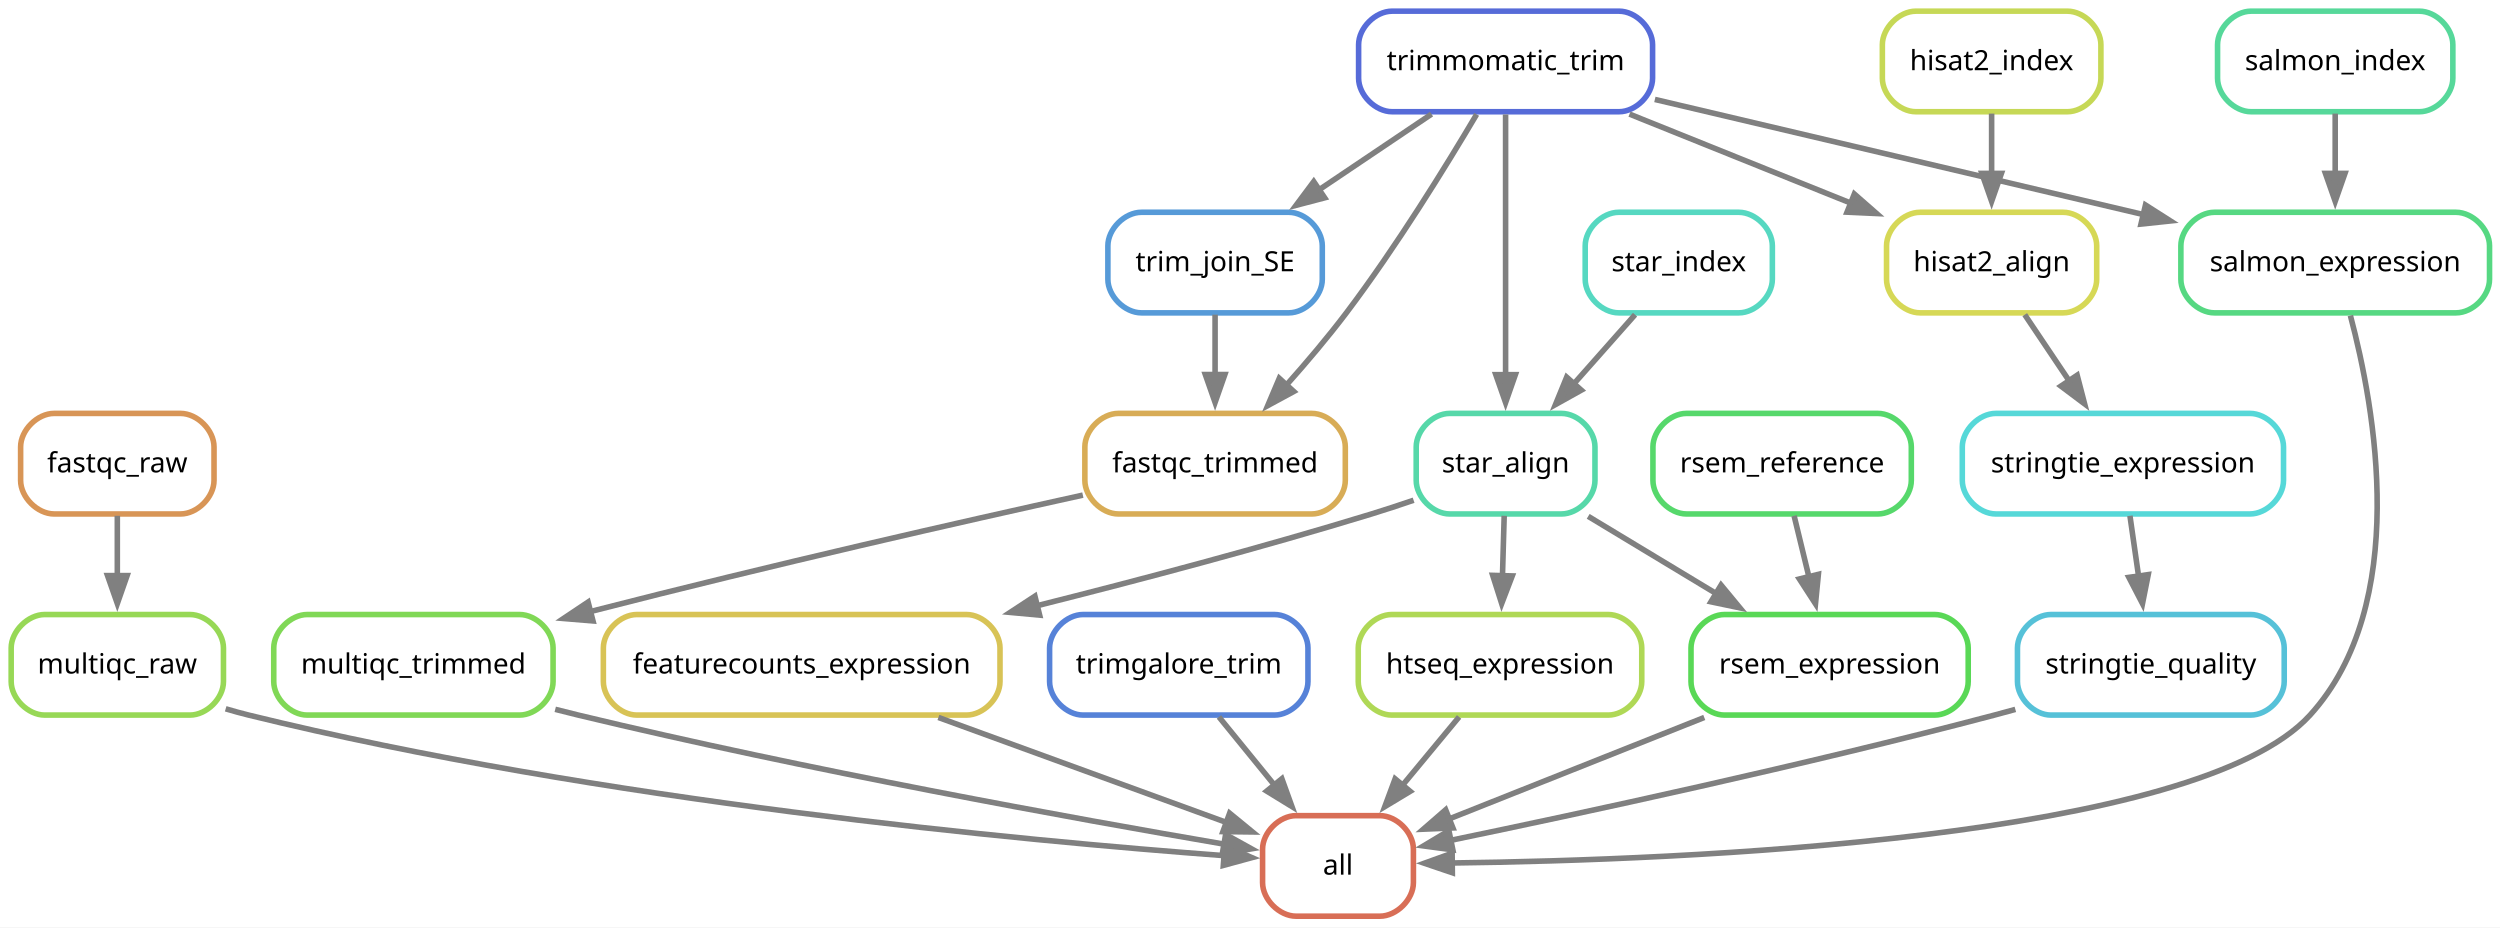
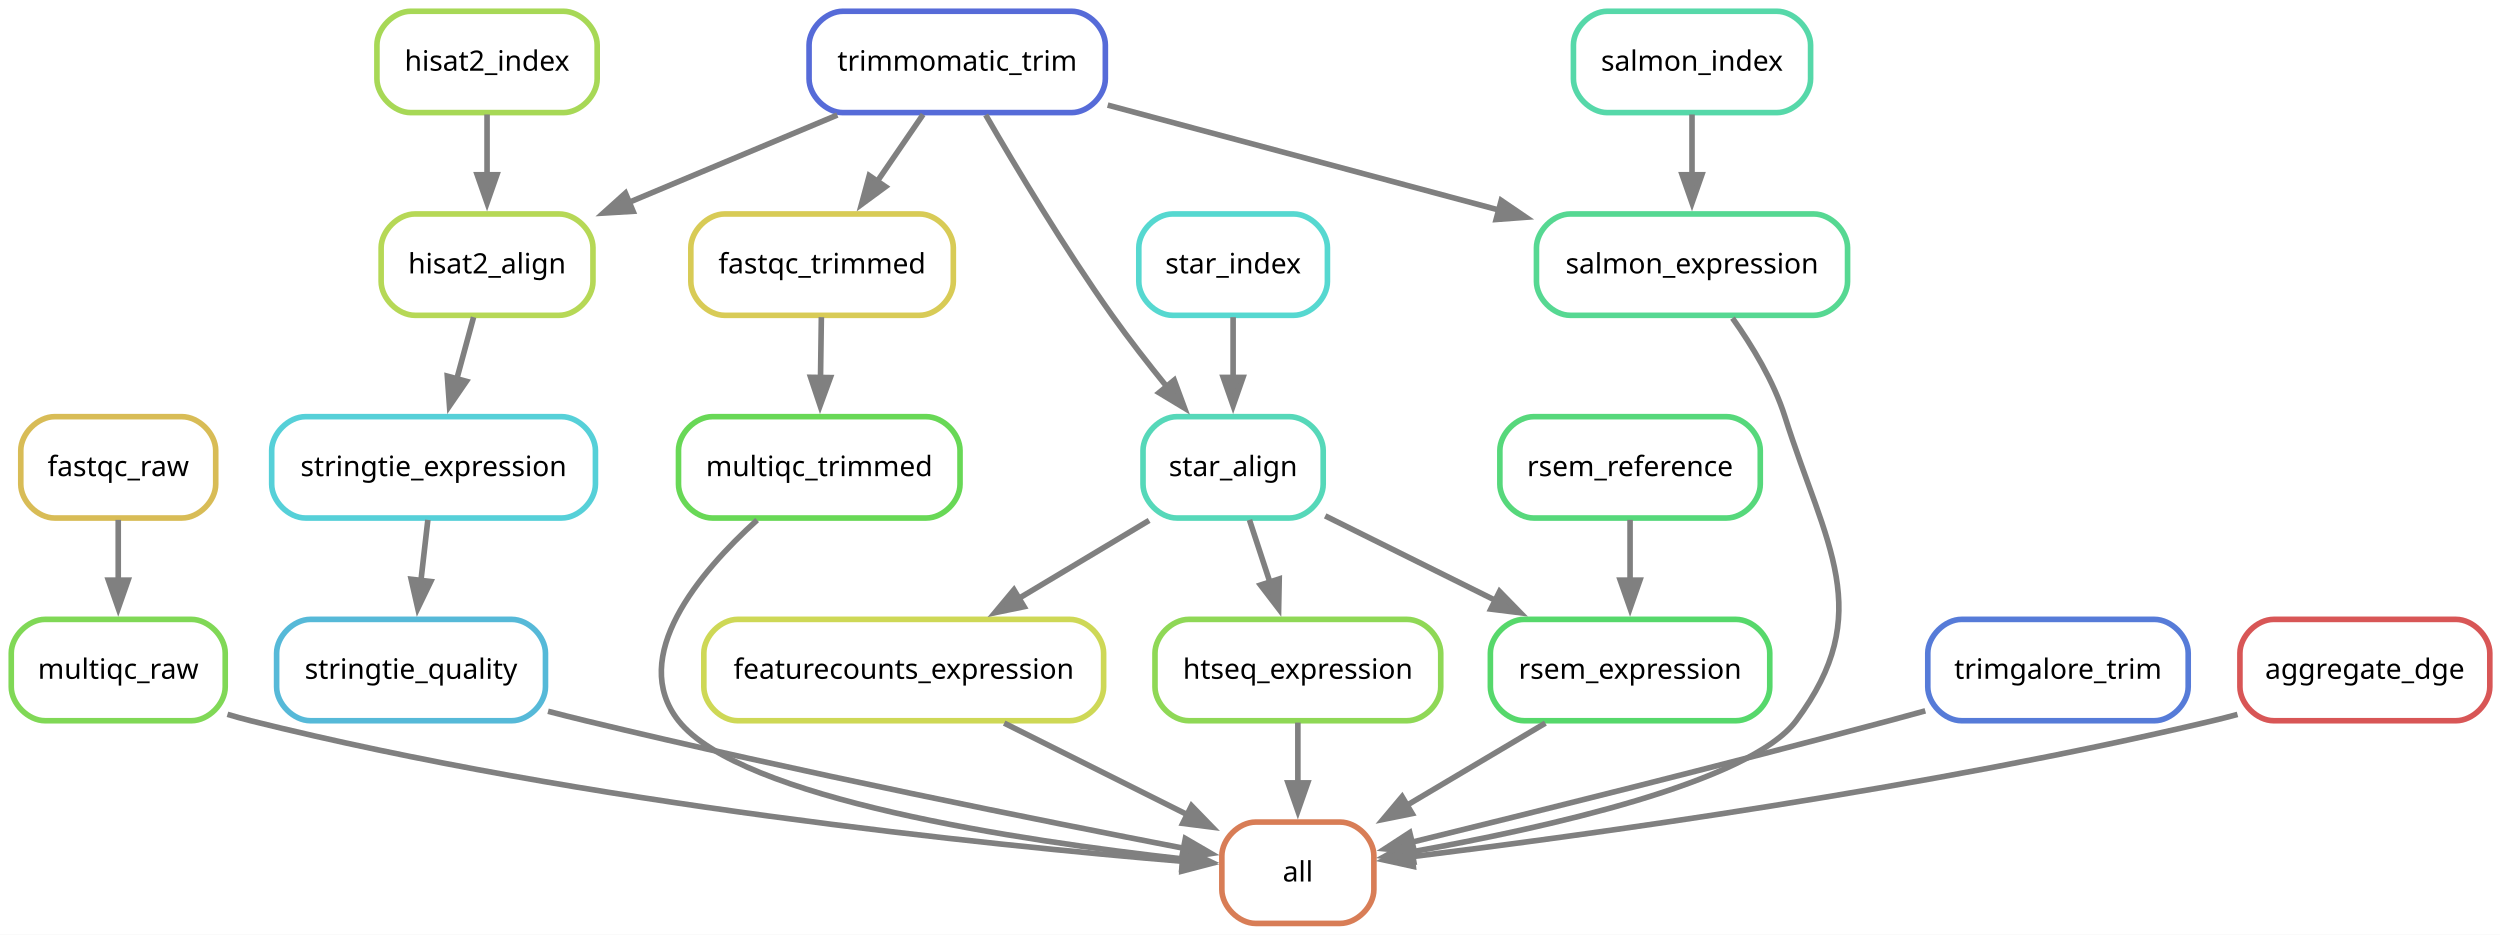
- <svg xmlns="http://www.w3.org/2000/svg" width="895pt" height="332pt" viewBox="0.00 0.00 895.00 332.00">
+ <svg xmlns="http://www.w3.org/2000/svg" width="888pt" height="332pt" viewBox="0.00 0.00 888.00 332.00">
  <g id="graph0" class="graph" transform="scale(1 1) rotate(0) translate(4 328)">
-     <polygon fill="white" stroke="none" points="-4,4 -4,-328 891.25,-328 891.25,4 -4,4" />
+     <polygon fill="white" stroke="none" points="-4,4 -4,-328 884.38,-328 884.38,4 -4,4" />
    <g id="node1" class="node">
-       <path fill="none" stroke="#d86e56" stroke-width="2" d="M490,-36C490,-36 460,-36 460,-36 454,-36 448,-30 448,-24 448,-24 448,-12 448,-12 448,-6 454,0 460,0 460,0 490,0 490,0 496,0 502,-6 502,-12 502,-12 502,-24 502,-24 502,-30 496,-36 490,-36" />
-       <text xml:space="preserve" text-anchor="middle" x="475" y="-14.88" font-family="sans" font-size="10.00">all</text>
+       <path fill="none" stroke="#d87d56" stroke-width="2" d="M472,-36C472,-36 442,-36 442,-36 436,-36 430,-30 430,-24 430,-24 430,-12 430,-12 430,-6 436,0 442,0 442,0 472,0 472,0 478,0 484,-6 484,-12 484,-12 484,-24 484,-24 484,-30 478,-36 472,-36" />
+       <text xml:space="preserve" text-anchor="middle" x="457" y="-14.88" font-family="sans" font-size="10.00">all</text>
    </g>
    <g id="node2" class="node">
-       <path fill="none" stroke="#97d856" stroke-width="2" d="M64,-108C64,-108 12,-108 12,-108 6,-108 0,-102 0,-96 0,-96 0,-84 0,-84 0,-78 6,-72 12,-72 12,-72 64,-72 64,-72 70,-72 76,-78 76,-84 76,-84 76,-96 76,-96 76,-102 70,-108 64,-108" />
+       <path fill="none" stroke="#80d856" stroke-width="2" d="M64,-108C64,-108 12,-108 12,-108 6,-108 0,-102 0,-96 0,-96 0,-84 0,-84 0,-78 6,-72 12,-72 12,-72 64,-72 64,-72 70,-72 76,-78 76,-84 76,-84 76,-96 76,-96 76,-102 70,-108 64,-108" />
      <text xml:space="preserve" text-anchor="middle" x="38" y="-86.88" font-family="sans" font-size="10.00">multiqc_raw</text>
    </g>
-     <g id="edge3" class="edge">
-       <path fill="none" stroke="grey" stroke-width="2" d="M76.79,-74.25C79.55,-73.43 82.3,-72.66 85,-72 210.3,-41.2 362.94,-27 434.42,-21.67" />
-       <polygon fill="grey" stroke="grey" stroke-width="2" points="434.46,-25.18 444.18,-20.97 433.95,-18.19 434.46,-25.18" />
+     <g id="edge5" class="edge">
+       <path fill="none" stroke="grey" stroke-width="2" d="M76.79,-74.27C79.55,-73.44 82.31,-72.67 85,-72 203.39,-42.49 347.35,-27.81 416.33,-22.04" />
+       <polygon fill="grey" stroke="grey" stroke-width="2" points="416.39,-25.55 426.07,-21.25 415.82,-18.57 416.39,-25.55" />
    </g>
    <g id="node3" class="node">
-       <path fill="none" stroke="#d89556" stroke-width="2" d="M60.62,-180C60.62,-180 15.38,-180 15.38,-180 9.38,-180 3.38,-174 3.38,-168 3.38,-168 3.38,-156 3.38,-156 3.38,-150 9.38,-144 15.38,-144 15.38,-144 60.62,-144 60.62,-144 66.62,-144 72.62,-150 72.62,-156 72.62,-156 72.62,-168 72.62,-168 72.62,-174 66.62,-180 60.62,-180" />
+       <path fill="none" stroke="#d8bc56" stroke-width="2" d="M60.62,-180C60.62,-180 15.38,-180 15.38,-180 9.38,-180 3.38,-174 3.38,-168 3.38,-168 3.38,-156 3.38,-156 3.38,-150 9.38,-144 15.38,-144 15.38,-144 60.62,-144 60.62,-144 66.62,-144 72.62,-150 72.62,-156 72.62,-156 72.62,-168 72.62,-168 72.62,-174 66.62,-180 60.62,-180" />
      <text xml:space="preserve" text-anchor="middle" x="38" y="-158.88" font-family="sans" font-size="10.00">fastqc_raw</text>
    </g>
-     <g id="edge9" class="edge">
+     <g id="edge10" class="edge">
      <path fill="none" stroke="grey" stroke-width="2" d="M38,-143.34C38,-136.75 38,-129.08 38,-121.67" />
      <polygon fill="grey" stroke="grey" stroke-width="2" points="41.5,-121.93 38,-111.93 34.5,-121.93 41.5,-121.93" />
    </g>
    <g id="node4" class="node">
-       <path fill="none" stroke="#80d856" stroke-width="2" d="M182,-108C182,-108 106,-108 106,-108 100,-108 94,-102 94,-96 94,-96 94,-84 94,-84 94,-78 100,-72 106,-72 106,-72 182,-72 182,-72 188,-72 194,-78 194,-84 194,-84 194,-96 194,-96 194,-102 188,-108 182,-108" />
-       <text xml:space="preserve" text-anchor="middle" x="144" y="-86.88" font-family="sans" font-size="10.00">multiqc_trimmed</text>
+       <path fill="none" stroke="#68d856" stroke-width="2" d="M325,-180C325,-180 249,-180 249,-180 243,-180 237,-174 237,-168 237,-168 237,-156 237,-156 237,-150 243,-144 249,-144 249,-144 325,-144 325,-144 331,-144 337,-150 337,-156 337,-156 337,-168 337,-168 337,-174 331,-180 325,-180" />
+       <text xml:space="preserve" text-anchor="middle" x="287" y="-158.88" font-family="sans" font-size="10.00">multiqc_trimmed</text>
+     </g>
+     <g id="edge9" class="edge">
+       <path fill="none" stroke="grey" stroke-width="2" d="M264.92,-143.28C244.28,-124.57 219.12,-94.69 237,-72 258.89,-44.21 358.83,-29.29 416.19,-22.89" />
+       <polygon fill="grey" stroke="grey" stroke-width="2" points="416.52,-26.37 426.09,-21.83 415.78,-19.41 416.52,-26.37" />
+     </g>
+     <g id="node5" class="node">
+       <path fill="none" stroke="#d8cb56" stroke-width="2" d="M322.62,-252C322.62,-252 253.38,-252 253.38,-252 247.38,-252 241.38,-246 241.38,-240 241.38,-240 241.38,-228 241.38,-228 241.38,-222 247.38,-216 253.38,-216 253.38,-216 322.62,-216 322.62,-216 328.62,-216 334.62,-222 334.62,-228 334.62,-228 334.62,-240 334.62,-240 334.62,-246 328.62,-252 322.62,-252" />
+       <text xml:space="preserve" text-anchor="middle" x="288" y="-230.88" font-family="sans" font-size="10.00">fastqc_trimmed</text>
+     </g>
+     <g id="edge11" class="edge">
+       <path fill="none" stroke="grey" stroke-width="2" d="M287.75,-215.34C287.65,-208.75 287.54,-201.08 287.44,-193.67" />
+       <polygon fill="grey" stroke="grey" stroke-width="2" points="290.94,-193.88 287.3,-183.93 283.94,-193.98 290.94,-193.88" />
+     </g>
+     <g id="node6" class="node">
+       <path fill="none" stroke="#566bd8" stroke-width="2" d="M376.62,-324C376.62,-324 295.38,-324 295.38,-324 289.38,-324 283.38,-318 283.38,-312 283.38,-312 283.38,-300 283.38,-300 283.38,-294 289.38,-288 295.38,-288 295.38,-288 376.62,-288 376.62,-288 382.62,-288 388.62,-294 388.62,-300 388.62,-300 388.62,-312 388.62,-312 388.62,-318 382.62,-324 376.62,-324" />
+       <text xml:space="preserve" text-anchor="middle" x="336" y="-302.88" font-family="sans" font-size="10.00">trimmomatic_trim</text>
+     </g>
+     <g id="edge12" class="edge">
+       <path fill="none" stroke="grey" stroke-width="2" d="M323.89,-287.34C318.92,-280.1 313.05,-271.53 307.51,-263.45" />
+       <polygon fill="grey" stroke="grey" stroke-width="2" points="310.53,-261.67 301.99,-255.4 304.76,-265.62 310.53,-261.67" />
+     </g>
+     <g id="node9" class="node">
+       <path fill="none" stroke="#b6d856" stroke-width="2" d="M194.62,-252C194.62,-252 143.38,-252 143.38,-252 137.38,-252 131.38,-246 131.38,-240 131.38,-240 131.38,-228 131.38,-228 131.38,-222 137.38,-216 143.38,-216 143.38,-216 194.62,-216 194.62,-216 200.62,-216 206.62,-222 206.62,-228 206.62,-228 206.62,-240 206.62,-240 206.62,-246 200.62,-252 194.62,-252" />
+       <text xml:space="preserve" text-anchor="middle" x="169" y="-230.88" font-family="sans" font-size="10.00">hisat2_align</text>
+     </g>
+     <g id="edge16" class="edge">
+       <path fill="none" stroke="grey" stroke-width="2" d="M293.43,-287.15C270.88,-277.7 243.04,-266.04 219.42,-256.13" />
+       <polygon fill="grey" stroke="grey" stroke-width="2" points="220.87,-252.95 210.29,-252.31 218.16,-259.4 220.87,-252.95" />
+     </g>
+     <g id="node13" class="node">
+       <path fill="none" stroke="#56d8b9" stroke-width="2" d="M454,-180C454,-180 414,-180 414,-180 408,-180 402,-174 402,-168 402,-168 402,-156 402,-156 402,-150 408,-144 414,-144 414,-144 454,-144 454,-144 460,-144 466,-150 466,-156 466,-156 466,-168 466,-168 466,-174 460,-180 454,-180" />
+       <text xml:space="preserve" text-anchor="middle" x="434" y="-158.88" font-family="sans" font-size="10.00">star_align</text>
+     </g>
+     <g id="edge19" class="edge">
+       <path fill="none" stroke="grey" stroke-width="2" d="M346.11,-287.18C356.68,-268.9 374.07,-239.84 391,-216 397.01,-207.54 403.94,-198.66 410.46,-190.64" />
+       <polygon fill="grey" stroke="grey" stroke-width="2" points="413.08,-192.97 416.75,-183.04 407.68,-188.51 413.08,-192.97" />
+     </g>
+     <g id="node16" class="node">
+       <path fill="none" stroke="#56d892" stroke-width="2" d="M640.25,-252C640.25,-252 553.75,-252 553.75,-252 547.75,-252 541.75,-246 541.75,-240 541.75,-240 541.75,-228 541.75,-228 541.75,-222 547.75,-216 553.75,-216 553.75,-216 640.25,-216 640.25,-216 646.25,-216 652.25,-222 652.25,-228 652.25,-228 652.25,-240 652.25,-240 652.25,-246 646.25,-252 640.25,-252" />
+       <text xml:space="preserve" text-anchor="middle" x="597" y="-230.88" font-family="sans" font-size="10.00">salmon_expression</text>
+     </g>
+     <g id="edge22" class="edge">
+       <path fill="none" stroke="grey" stroke-width="2" d="M389.45,-290.67C429.63,-279.89 484.99,-265.04 528.43,-253.39" />
+       <polygon fill="grey" stroke="grey" stroke-width="2" points="529.24,-256.8 538,-250.83 527.43,-250.04 529.24,-256.8" />
+     </g>
+     <g id="node7" class="node">
+       <path fill="none" stroke="#56b9d8" stroke-width="2" d="M177.75,-108C177.75,-108 106.25,-108 106.25,-108 100.25,-108 94.25,-102 94.25,-96 94.25,-96 94.25,-84 94.25,-84 94.25,-78 100.25,-72 106.25,-72 106.25,-72 177.75,-72 177.75,-72 183.75,-72 189.75,-78 189.75,-84 189.75,-84 189.75,-96 189.75,-96 189.75,-102 183.75,-108 177.75,-108" />
+       <text xml:space="preserve" text-anchor="middle" x="142" y="-86.88" font-family="sans" font-size="10.00">stringtie_quality</text>
+     </g>
+     <g id="edge4" class="edge">
+       <path fill="none" stroke="grey" stroke-width="2" d="M190.66,-75.35C195.16,-74.18 199.66,-73.05 204,-72 278.68,-53.96 366.63,-36.34 416.69,-26.65" />
+       <polygon fill="grey" stroke="grey" stroke-width="2" points="417.04,-30.15 426.2,-24.82 415.72,-23.28 417.04,-30.15" />
+     </g>
+     <g id="node8" class="node">
+       <path fill="none" stroke="#56d0d8" stroke-width="2" d="M195.5,-180C195.5,-180 104.5,-180 104.5,-180 98.5,-180 92.5,-174 92.5,-168 92.5,-168 92.5,-156 92.5,-156 92.5,-150 98.5,-144 104.5,-144 104.5,-144 195.5,-144 195.5,-144 201.5,-144 207.5,-150 207.5,-156 207.5,-156 207.5,-168 207.5,-168 207.5,-174 201.5,-180 195.5,-180" />
+       <text xml:space="preserve" text-anchor="middle" x="150" y="-158.88" font-family="sans" font-size="10.00">stringtie_expression</text>
+     </g>
+     <g id="edge13" class="edge">
+       <path fill="none" stroke="grey" stroke-width="2" d="M147.98,-143.34C147.23,-136.75 146.35,-129.08 145.5,-121.67" />
+       <polygon fill="grey" stroke="grey" stroke-width="2" points="149,-121.45 144.39,-111.91 142.05,-122.24 149,-121.45" />
+     </g>
+     <g id="edge14" class="edge">
+       <path fill="none" stroke="grey" stroke-width="2" d="M164.21,-215.34C162.4,-208.67 160.28,-200.89 158.25,-193.39" />
+       <polygon fill="grey" stroke="grey" stroke-width="2" points="161.65,-192.56 155.65,-183.82 154.89,-194.39 161.65,-192.56" />
+     </g>
+     <g id="node10" class="node">
+       <path fill="none" stroke="#a7d856" stroke-width="2" d="M196.12,-324C196.12,-324 141.88,-324 141.88,-324 135.88,-324 129.88,-318 129.88,-312 129.88,-312 129.88,-300 129.88,-300 129.88,-294 135.88,-288 141.88,-288 141.88,-288 196.12,-288 196.12,-288 202.12,-288 208.12,-294 208.12,-300 208.12,-300 208.12,-312 208.12,-312 208.12,-318 202.12,-324 196.12,-324" />
+       <text xml:space="preserve" text-anchor="middle" x="169" y="-302.88" font-family="sans" font-size="10.00">hisat2_index</text>
+     </g>
+     <g id="edge15" class="edge">
+       <path fill="none" stroke="grey" stroke-width="2" d="M169,-287.34C169,-280.75 169,-273.08 169,-265.67" />
+       <polygon fill="grey" stroke="grey" stroke-width="2" points="172.5,-265.93 169,-255.93 165.5,-265.93 172.5,-265.93" />
+     </g>
+     <g id="node11" class="node">
+       <path fill="none" stroke="#567bd8" stroke-width="2" d="M761.25,-108C761.25,-108 692.75,-108 692.75,-108 686.75,-108 680.75,-102 680.75,-96 680.75,-96 680.75,-84 680.75,-84 680.75,-78 686.75,-72 692.75,-72 692.75,-72 761.25,-72 761.25,-72 767.25,-72 773.25,-78 773.25,-84 773.25,-84 773.25,-96 773.25,-96 773.25,-102 767.25,-108 761.25,-108" />
+       <text xml:space="preserve" text-anchor="middle" x="727" y="-86.88" font-family="sans" font-size="10.00">trimgalore_trim</text>
+     </g>
+     <g id="edge3" class="edge">
+       <path fill="none" stroke="grey" stroke-width="2" d="M679.87,-75.51C675.52,-74.31 671.18,-73.12 667,-72 608.21,-56.26 539.8,-39.23 497.45,-28.84" />
+       <polygon fill="grey" stroke="grey" stroke-width="2" points="498.41,-25.47 487.86,-26.49 496.74,-32.27 498.41,-25.47" />
+     </g>
+     <g id="node12" class="node">
+       <path fill="none" stroke="#8fd856" stroke-width="2" d="M495.75,-108C495.75,-108 418.25,-108 418.25,-108 412.25,-108 406.25,-102 406.25,-96 406.25,-96 406.25,-84 406.25,-84 406.25,-78 412.25,-72 418.25,-72 418.25,-72 495.75,-72 495.75,-72 501.75,-72 507.75,-78 507.75,-84 507.75,-84 507.75,-96 507.75,-96 507.75,-102 501.75,-108 495.75,-108" />
+       <text xml:space="preserve" text-anchor="middle" x="457" y="-86.88" font-family="sans" font-size="10.00">htseq_expression</text>
+     </g>
+     <g id="edge8" class="edge">
+       <path fill="none" stroke="grey" stroke-width="2" d="M457,-71.34C457,-64.75 457,-57.08 457,-49.67" />
+       <polygon fill="grey" stroke="grey" stroke-width="2" points="460.5,-49.93 457,-39.93 453.5,-49.93 460.5,-49.93" />
+     </g>
+     <g id="edge17" class="edge">
+       <path fill="none" stroke="grey" stroke-width="2" d="M439.8,-143.34C442.02,-136.59 444.61,-128.69 447.11,-121.11" />
+       <polygon fill="grey" stroke="grey" stroke-width="2" points="450.38,-122.37 450.17,-111.78 443.73,-120.19 450.38,-122.37" />
+     </g>
+     <g id="node15" class="node">
+       <path fill="none" stroke="#ced856" stroke-width="2" d="M376,-108C376,-108 258,-108 258,-108 252,-108 246,-102 246,-96 246,-96 246,-84 246,-84 246,-78 252,-72 258,-72 258,-72 376,-72 376,-72 382,-72 388,-78 388,-84 388,-84 388,-96 388,-96 388,-102 382,-108 376,-108" />
+       <text xml:space="preserve" text-anchor="middle" x="317" y="-86.88" font-family="sans" font-size="10.00">featurecounts_expression</text>
+     </g>
+     <g id="edge20" class="edge">
+       <path fill="none" stroke="grey" stroke-width="2" d="M404.17,-143.15C390.01,-134.68 372.86,-124.42 357.54,-115.25" />
+       <polygon fill="grey" stroke="grey" stroke-width="2" points="359.75,-112.5 349.37,-110.37 356.15,-118.5 359.75,-112.5" />
+     </g>
+     <g id="node18" class="node">
+       <path fill="none" stroke="#56d86b" stroke-width="2" d="M612.62,-108C612.62,-108 537.38,-108 537.38,-108 531.38,-108 525.38,-102 525.38,-96 525.38,-96 525.38,-84 525.38,-84 525.38,-78 531.38,-72 537.38,-72 537.38,-72 612.62,-72 612.62,-72 618.62,-72 624.62,-78 624.62,-84 624.62,-84 624.62,-96 624.62,-96 624.62,-102 618.62,-108 612.62,-108" />
+       <text xml:space="preserve" text-anchor="middle" x="575" y="-86.88" font-family="sans" font-size="10.00">rsem_expression</text>
+     </g>
+     <g id="edge23" class="edge">
+       <path fill="none" stroke="grey" stroke-width="2" d="M466.7,-144.76C484.64,-135.86 507.21,-124.65 527.1,-114.78" />
+       <polygon fill="grey" stroke="grey" stroke-width="2" points="528.65,-117.92 536.05,-110.34 525.53,-111.65 528.65,-117.92" />
+     </g>
+     <g id="node14" class="node">
+       <path fill="none" stroke="#56d8d0" stroke-width="2" d="M455.5,-252C455.5,-252 412.5,-252 412.5,-252 406.5,-252 400.5,-246 400.5,-240 400.5,-240 400.5,-228 400.5,-228 400.5,-222 406.5,-216 412.5,-216 412.5,-216 455.5,-216 455.5,-216 461.5,-216 467.5,-222 467.5,-228 467.5,-228 467.5,-240 467.5,-240 467.5,-246 461.5,-252 455.5,-252" />
+       <text xml:space="preserve" text-anchor="middle" x="434" y="-230.88" font-family="sans" font-size="10.00">star_index</text>
+     </g>
+     <g id="edge18" class="edge">
+       <path fill="none" stroke="grey" stroke-width="2" d="M434,-215.34C434,-208.75 434,-201.08 434,-193.67" />
+       <polygon fill="grey" stroke="grey" stroke-width="2" points="437.5,-193.93 434,-183.93 430.5,-193.93 437.5,-193.93" />
+     </g>
+     <g id="edge1" class="edge">
+       <path fill="none" stroke="grey" stroke-width="2" d="M352.69,-71.15C372.6,-61.2 397.43,-48.78 417.87,-38.57" />
+       <polygon fill="grey" stroke="grey" stroke-width="2" points="419.24,-41.79 426.62,-34.19 416.11,-35.53 419.24,-41.79" />
+     </g>
+     <g id="edge7" class="edge">
+       <path fill="none" stroke="grey" stroke-width="2" d="M611.38,-215C618.33,-205.24 626.01,-192.61 630,-180 644.48,-134.2 662.68,-110.53 634,-72 617.66,-50.06 544.52,-33.83 497.52,-25.44" />
+       <polygon fill="grey" stroke="grey" stroke-width="2" points="498.17,-22 487.72,-23.75 496.98,-28.9 498.17,-22" />
+     </g>
+     <g id="node17" class="node">
+       <path fill="none" stroke="#56d8a9" stroke-width="2" d="M627.12,-324C627.12,-324 566.88,-324 566.88,-324 560.88,-324 554.88,-318 554.88,-312 554.88,-312 554.88,-300 554.88,-300 554.88,-294 560.88,-288 566.88,-288 566.88,-288 627.12,-288 627.12,-288 633.12,-288 639.12,-294 639.12,-300 639.12,-300 639.12,-312 639.12,-312 639.12,-318 633.12,-324 627.12,-324" />
+       <text xml:space="preserve" text-anchor="middle" x="597" y="-302.88" font-family="sans" font-size="10.00">salmon_index</text>
+     </g>
+     <g id="edge21" class="edge">
+       <path fill="none" stroke="grey" stroke-width="2" d="M597,-287.34C597,-280.75 597,-273.08 597,-265.67" />
+       <polygon fill="grey" stroke="grey" stroke-width="2" points="600.5,-265.93 597,-255.93 593.5,-265.93 600.5,-265.93" />
    </g>
    <g id="edge6" class="edge">
-       <path fill="none" stroke="grey" stroke-width="2" d="M194.77,-74.06C197.55,-73.34 200.31,-72.65 203,-72 284.49,-52.36 381.05,-34.9 434.42,-25.76" />
-       <polygon fill="grey" stroke="grey" stroke-width="2" points="434.77,-29.25 444.04,-24.12 433.59,-22.35 434.77,-29.25" />
-     </g>
-     <g id="node5" class="node">
-       <path fill="none" stroke="#d8ac56" stroke-width="2" d="M465.62,-180C465.62,-180 396.38,-180 396.38,-180 390.38,-180 384.38,-174 384.38,-168 384.38,-168 384.38,-156 384.38,-156 384.38,-150 390.38,-144 396.38,-144 396.38,-144 465.62,-144 465.62,-144 471.62,-144 477.62,-150 477.62,-156 477.62,-156 477.62,-168 477.62,-168 477.62,-174 471.62,-180 465.62,-180" />
-       <text xml:space="preserve" text-anchor="middle" x="431" y="-158.88" font-family="sans" font-size="10.00">fastqc_trimmed</text>
-     </g>
-     <g id="edge10" class="edge">
-       <path fill="none" stroke="grey" stroke-width="2" d="M383.66,-150.75C340.14,-141.16 273.52,-126.06 207.18,-109.02" />
-       <polygon fill="grey" stroke="grey" stroke-width="2" points="208.29,-105.7 197.73,-106.58 206.54,-112.47 208.29,-105.7" />
-     </g>
-     <g id="node6" class="node">
-       <path fill="none" stroke="#566bd8" stroke-width="2" d="M575.62,-324C575.62,-324 494.38,-324 494.38,-324 488.38,-324 482.38,-318 482.38,-312 482.38,-312 482.38,-300 482.38,-300 482.38,-294 488.38,-288 494.38,-288 494.38,-288 575.62,-288 575.62,-288 581.62,-288 587.62,-294 587.62,-300 587.62,-300 587.62,-312 587.62,-312 587.62,-318 581.62,-324 575.62,-324" />
-       <text xml:space="preserve" text-anchor="middle" x="535" y="-302.88" font-family="sans" font-size="10.00">trimmomatic_trim</text>
-     </g>
-     <g id="edge11" class="edge">
-       <path fill="none" stroke="grey" stroke-width="2" d="M524.64,-287.06C513.77,-268.69 495.82,-239.56 478,-216 471.43,-207.31 463.78,-198.29 456.58,-190.2" />
-       <polygon fill="grey" stroke="grey" stroke-width="2" points="459.17,-187.85 449.85,-182.8 453.99,-192.56 459.17,-187.85" />
-     </g>
-     <g id="node7" class="node">
-       <path fill="none" stroke="#569ad8" stroke-width="2" d="M457.38,-252C457.38,-252 404.62,-252 404.62,-252 398.62,-252 392.62,-246 392.62,-240 392.62,-240 392.62,-228 392.62,-228 392.62,-222 398.62,-216 404.62,-216 404.62,-216 457.38,-216 457.38,-216 463.38,-216 469.38,-222 469.38,-228 469.38,-228 469.38,-240 469.38,-240 469.38,-246 463.38,-252 457.38,-252" />
-       <text xml:space="preserve" text-anchor="middle" x="431" y="-230.88" font-family="sans" font-size="10.00">trim_join_SE</text>
-     </g>
-     <g id="edge13" class="edge">
-       <path fill="none" stroke="grey" stroke-width="2" d="M508.49,-287.15C496.26,-278.93 481.54,-269.02 468.23,-260.06" />
-       <polygon fill="grey" stroke="grey" stroke-width="2" points="470.23,-257.18 459.98,-254.5 466.32,-262.99 470.23,-257.18" />
-     </g>
-     <g id="node10" class="node">
-       <path fill="none" stroke="#d6d856" stroke-width="2" d="M734.62,-252C734.62,-252 683.38,-252 683.38,-252 677.38,-252 671.38,-246 671.38,-240 671.38,-240 671.38,-228 671.38,-228 671.38,-222 677.38,-216 683.38,-216 683.38,-216 734.62,-216 734.62,-216 740.62,-216 746.62,-222 746.62,-228 746.62,-228 746.62,-240 746.62,-240 746.62,-246 740.62,-252 734.62,-252" />
-       <text xml:space="preserve" text-anchor="middle" x="709" y="-230.88" font-family="sans" font-size="10.00">hisat2_align</text>
-     </g>
-     <g id="edge16" class="edge">
-       <path fill="none" stroke="grey" stroke-width="2" d="M579.36,-287.15C603.59,-277.41 633.68,-265.3 658.77,-255.21" />
-       <polygon fill="grey" stroke="grey" stroke-width="2" points="659.85,-258.54 667.82,-251.56 657.24,-252.05 659.85,-258.54" />
-     </g>
-     <g id="node14" class="node">
-       <path fill="none" stroke="#56d8a9" stroke-width="2" d="M555,-180C555,-180 515,-180 515,-180 509,-180 503,-174 503,-168 503,-168 503,-156 503,-156 503,-150 509,-144 515,-144 515,-144 555,-144 555,-144 561,-144 567,-150 567,-156 567,-156 567,-168 567,-168 567,-174 561,-180 555,-180" />
-       <text xml:space="preserve" text-anchor="middle" x="535" y="-158.88" font-family="sans" font-size="10.00">star_align</text>
-     </g>
-     <g id="edge19" class="edge">
-       <path fill="none" stroke="grey" stroke-width="2" d="M535,-287.02C535,-263.54 535,-222.11 535,-193.64" />
-       <polygon fill="grey" stroke="grey" stroke-width="2" points="538.5,-193.87 535,-183.87 531.5,-193.87 538.5,-193.87" />
-     </g>
-     <g id="node17" class="node">
-       <path fill="none" stroke="#56d882" stroke-width="2" d="M875.25,-252C875.25,-252 788.75,-252 788.75,-252 782.75,-252 776.75,-246 776.75,-240 776.75,-240 776.75,-228 776.75,-228 776.75,-222 782.75,-216 788.75,-216 788.75,-216 875.25,-216 875.25,-216 881.25,-216 887.25,-222 887.25,-228 887.25,-228 887.25,-240 887.25,-240 887.25,-246 881.25,-252 875.25,-252" />
-       <text xml:space="preserve" text-anchor="middle" x="832" y="-230.88" font-family="sans" font-size="10.00">salmon_expression</text>
-     </g>
-     <g id="edge22" class="edge">
-       <path fill="none" stroke="grey" stroke-width="2" d="M588.44,-292.4C637.45,-280.85 710.3,-263.68 763.55,-251.13" />
-       <polygon fill="grey" stroke="grey" stroke-width="2" points="764.08,-254.6 773.02,-248.9 762.48,-247.79 764.08,-254.6" />
-     </g>
-     <g id="edge12" class="edge">
-       <path fill="none" stroke="grey" stroke-width="2" d="M431,-215.34C431,-208.75 431,-201.08 431,-193.67" />
-       <polygon fill="grey" stroke="grey" stroke-width="2" points="434.5,-193.93 431,-183.93 427.5,-193.93 434.5,-193.93" />
-     </g>
-     <g id="node8" class="node">
-       <path fill="none" stroke="#56c1d8" stroke-width="2" d="M801.75,-108C801.75,-108 730.25,-108 730.25,-108 724.25,-108 718.25,-102 718.25,-96 718.25,-96 718.25,-84 718.25,-84 718.25,-78 724.25,-72 730.25,-72 730.25,-72 801.75,-72 801.75,-72 807.75,-72 813.75,-78 813.75,-84 813.75,-84 813.75,-96 813.75,-96 813.75,-102 807.75,-108 801.75,-108" />
-       <text xml:space="preserve" text-anchor="middle" x="766" y="-86.88" font-family="sans" font-size="10.00">stringtie_quality</text>
-     </g>
-     <g id="edge7" class="edge">
-       <path fill="none" stroke="grey" stroke-width="2" d="M717.5,-74.04C714.97,-73.33 712.46,-72.65 710,-72 642.14,-54.07 562.25,-36.87 515.28,-27.15" />
-       <polygon fill="grey" stroke="grey" stroke-width="2" points="516.12,-23.75 505.62,-25.16 514.71,-30.61 516.12,-23.75" />
-     </g>
-     <g id="node9" class="node">
-       <path fill="none" stroke="#56d8d8" stroke-width="2" d="M801.5,-180C801.5,-180 710.5,-180 710.5,-180 704.5,-180 698.5,-174 698.5,-168 698.5,-168 698.5,-156 698.5,-156 698.5,-150 704.5,-144 710.5,-144 710.5,-144 801.5,-144 801.5,-144 807.5,-144 813.5,-150 813.5,-156 813.5,-156 813.5,-168 813.5,-168 813.5,-174 807.5,-180 801.5,-180" />
-       <text xml:space="preserve" text-anchor="middle" x="756" y="-158.88" font-family="sans" font-size="10.00">stringtie_expression</text>
-     </g>
-     <g id="edge14" class="edge">
-       <path fill="none" stroke="grey" stroke-width="2" d="M758.52,-143.34C759.46,-136.75 760.56,-129.08 761.62,-121.67" />
-       <polygon fill="grey" stroke="grey" stroke-width="2" points="765.07,-122.29 763.01,-111.9 758.14,-121.3 765.07,-122.29" />
-     </g>
-     <g id="edge15" class="edge">
-       <path fill="none" stroke="grey" stroke-width="2" d="M720.86,-215.34C725.72,-208.1 731.47,-199.53 736.9,-191.45" />
-       <polygon fill="grey" stroke="grey" stroke-width="2" points="739.62,-193.67 742.29,-183.41 733.81,-189.77 739.62,-193.67" />
-     </g>
-     <g id="node11" class="node">
-       <path fill="none" stroke="#c6d856" stroke-width="2" d="M736.12,-324C736.12,-324 681.88,-324 681.88,-324 675.88,-324 669.88,-318 669.88,-312 669.88,-312 669.88,-300 669.88,-300 669.88,-294 675.88,-288 681.88,-288 681.88,-288 736.12,-288 736.12,-288 742.12,-288 748.12,-294 748.12,-300 748.12,-300 748.12,-312 748.12,-312 748.12,-318 742.12,-324 736.12,-324" />
-       <text xml:space="preserve" text-anchor="middle" x="709" y="-302.88" font-family="sans" font-size="10.00">hisat2_index</text>
-     </g>
-     <g id="edge17" class="edge">
-       <path fill="none" stroke="grey" stroke-width="2" d="M709,-287.34C709,-280.75 709,-273.08 709,-265.67" />
-       <polygon fill="grey" stroke="grey" stroke-width="2" points="712.5,-265.93 709,-255.93 705.5,-265.93 712.5,-265.93" />
-     </g>
-     <g id="node12" class="node">
-       <path fill="none" stroke="#5682d8" stroke-width="2" d="M452.25,-108C452.25,-108 383.75,-108 383.75,-108 377.75,-108 371.75,-102 371.75,-96 371.75,-96 371.75,-84 371.75,-84 371.75,-78 377.75,-72 383.75,-72 383.75,-72 452.25,-72 452.25,-72 458.25,-72 464.25,-78 464.25,-84 464.25,-84 464.25,-96 464.25,-96 464.25,-102 458.25,-108 452.25,-108" />
-       <text xml:space="preserve" text-anchor="middle" x="418" y="-86.88" font-family="sans" font-size="10.00">trimgalore_trim</text>
-     </g>
-     <g id="edge1" class="edge">
-       <path fill="none" stroke="grey" stroke-width="2" d="M432.38,-71.34C438.41,-63.93 445.57,-55.14 452.28,-46.9" />
-       <polygon fill="grey" stroke="grey" stroke-width="2" points="454.91,-49.21 458.51,-39.25 449.48,-44.79 454.91,-49.21" />
-     </g>
-     <g id="node13" class="node">
-       <path fill="none" stroke="#afd856" stroke-width="2" d="M571.75,-108C571.75,-108 494.25,-108 494.25,-108 488.25,-108 482.25,-102 482.25,-96 482.25,-96 482.25,-84 482.25,-84 482.25,-78 488.25,-72 494.25,-72 494.25,-72 571.75,-72 571.75,-72 577.75,-72 583.75,-78 583.75,-84 583.75,-84 583.75,-96 583.75,-96 583.75,-102 577.75,-108 571.75,-108" />
-       <text xml:space="preserve" text-anchor="middle" x="533" y="-86.88" font-family="sans" font-size="10.00">htseq_expression</text>
-     </g>
-     <g id="edge8" class="edge">
-       <path fill="none" stroke="grey" stroke-width="2" d="M518.36,-71.34C512.23,-63.93 504.95,-55.14 498.12,-46.9" />
-       <polygon fill="grey" stroke="grey" stroke-width="2" points="500.84,-44.7 491.76,-39.23 495.45,-49.17 500.84,-44.7" />
-     </g>
-     <g id="edge18" class="edge">
-       <path fill="none" stroke="grey" stroke-width="2" d="M534.5,-143.34C534.31,-136.75 534.09,-129.08 533.88,-121.67" />
-       <polygon fill="grey" stroke="grey" stroke-width="2" points="537.38,-121.82 533.6,-111.93 530.39,-122.02 537.38,-121.82" />
-     </g>
-     <g id="node16" class="node">
-       <path fill="none" stroke="#d8c356" stroke-width="2" d="M342,-108C342,-108 224,-108 224,-108 218,-108 212,-102 212,-96 212,-96 212,-84 212,-84 212,-78 218,-72 224,-72 224,-72 342,-72 342,-72 348,-72 354,-78 354,-84 354,-84 354,-96 354,-96 354,-102 348,-108 342,-108" />
-       <text xml:space="preserve" text-anchor="middle" x="283" y="-86.88" font-family="sans" font-size="10.00">featurecounts_expression</text>
-     </g>
-     <g id="edge21" class="edge">
-       <path fill="none" stroke="grey" stroke-width="2" d="M502.07,-148.92C497.05,-147.2 491.9,-145.5 487,-144 447.86,-132.01 403.98,-120.38 366.97,-111.08" />
-       <polygon fill="grey" stroke="grey" stroke-width="2" points="368.19,-107.78 357.64,-108.76 366.5,-114.57 368.19,-107.78" />
+       <path fill="none" stroke="grey" stroke-width="2" d="M544.92,-71.15C529.97,-62.29 511.74,-51.47 495.76,-41.99" />
+       <polygon fill="grey" stroke="grey" stroke-width="2" points="497.59,-39.01 487.2,-36.92 494.02,-45.03 497.59,-39.01" />
    </g>
    <g id="node19" class="node">
-       <path fill="none" stroke="#59d856" stroke-width="2" d="M688.62,-108C688.62,-108 613.38,-108 613.38,-108 607.38,-108 601.38,-102 601.38,-96 601.38,-96 601.38,-84 601.38,-84 601.38,-78 607.38,-72 613.38,-72 613.38,-72 688.62,-72 688.62,-72 694.62,-72 700.62,-78 700.62,-84 700.62,-84 700.62,-96 700.62,-96 700.62,-102 694.62,-108 688.62,-108" />
-       <text xml:space="preserve" text-anchor="middle" x="651" y="-86.88" font-family="sans" font-size="10.00">rsem_expression</text>
+       <path fill="none" stroke="#56d87b" stroke-width="2" d="M609.25,-180C609.25,-180 540.75,-180 540.75,-180 534.75,-180 528.75,-174 528.75,-168 528.75,-168 528.75,-156 528.75,-156 528.75,-150 534.75,-144 540.75,-144 540.75,-144 609.25,-144 609.25,-144 615.25,-144 621.25,-150 621.25,-156 621.25,-156 621.25,-168 621.25,-168 621.25,-174 615.25,-180 609.25,-180" />
+       <text xml:space="preserve" text-anchor="middle" x="575" y="-158.88" font-family="sans" font-size="10.00">rsem_reference</text>
    </g>
    <g id="edge24" class="edge">
-       <path fill="none" stroke="grey" stroke-width="2" d="M564.57,-143.15C578.48,-134.76 595.28,-124.62 610.36,-115.52" />
-       <polygon fill="grey" stroke="grey" stroke-width="2" points="612.14,-118.54 618.89,-110.38 608.52,-112.55 612.14,-118.54" />
+       <path fill="none" stroke="grey" stroke-width="2" d="M575,-143.34C575,-136.75 575,-129.08 575,-121.67" />
+       <polygon fill="grey" stroke="grey" stroke-width="2" points="578.5,-121.93 575,-111.93 571.5,-121.93 578.5,-121.93" />
    </g>
-     <g id="node15" class="node">
-       <path fill="none" stroke="#56d8c1" stroke-width="2" d="M618.5,-252C618.5,-252 575.5,-252 575.5,-252 569.5,-252 563.5,-246 563.5,-240 563.5,-240 563.5,-228 563.5,-228 563.5,-222 569.5,-216 575.5,-216 575.5,-216 618.5,-216 618.5,-216 624.5,-216 630.5,-222 630.5,-228 630.5,-228 630.5,-240 630.5,-240 630.5,-246 624.5,-252 618.5,-252" />
-       <text xml:space="preserve" text-anchor="middle" x="597" y="-230.88" font-family="sans" font-size="10.00">star_index</text>
-     </g>
-     <g id="edge20" class="edge">
-       <path fill="none" stroke="grey" stroke-width="2" d="M581.35,-215.34C574.72,-207.85 566.84,-198.95 559.47,-190.63" />
-       <polygon fill="grey" stroke="grey" stroke-width="2" points="562.11,-188.33 552.86,-183.17 556.87,-192.97 562.11,-188.33" />
+     <g id="node20" class="node">
+       <path fill="none" stroke="#d85656" stroke-width="2" d="M868.38,-108C868.38,-108 803.62,-108 803.62,-108 797.62,-108 791.62,-102 791.62,-96 791.62,-96 791.62,-84 791.62,-84 791.62,-78 797.62,-72 803.62,-72 803.62,-72 868.38,-72 868.38,-72 874.38,-72 880.38,-78 880.38,-84 880.38,-84 880.38,-96 880.38,-96 880.38,-102 874.38,-108 868.38,-108" />
+       <text xml:space="preserve" text-anchor="middle" x="836" y="-86.88" font-family="sans" font-size="10.00">aggregate_dge</text>
    </g>
    <g id="edge2" class="edge">
-       <path fill="none" stroke="grey" stroke-width="2" d="M331.95,-71.15C363.93,-59.49 405.17,-44.46 435.15,-33.53" />
-       <polygon fill="grey" stroke="grey" stroke-width="2" points="436.21,-36.87 444.4,-30.16 433.81,-30.29 436.21,-36.87" />
-     </g>
-     <g id="edge5" class="edge">
-       <path fill="none" stroke="grey" stroke-width="2" d="M837.44,-215.04C846.21,-182.08 859.06,-111.67 823,-72 782.55,-27.5 598.64,-20.1 515.74,-19.05" />
-       <polygon fill="grey" stroke="grey" stroke-width="2" points="515.94,-15.55 505.9,-18.96 515.87,-22.55 515.94,-15.55" />
-     </g>
-     <g id="node18" class="node">
-       <path fill="none" stroke="#56d89a" stroke-width="2" d="M862.12,-324C862.12,-324 801.88,-324 801.88,-324 795.88,-324 789.88,-318 789.88,-312 789.88,-312 789.88,-300 789.88,-300 789.88,-294 795.88,-288 801.88,-288 801.88,-288 862.12,-288 862.12,-288 868.12,-288 874.12,-294 874.12,-300 874.12,-300 874.12,-312 874.12,-312 874.12,-318 868.12,-324 862.12,-324" />
-       <text xml:space="preserve" text-anchor="middle" x="832" y="-302.88" font-family="sans" font-size="10.00">salmon_index</text>
-     </g>
-     <g id="edge23" class="edge">
-       <path fill="none" stroke="grey" stroke-width="2" d="M832,-287.34C832,-280.75 832,-273.08 832,-265.67" />
-       <polygon fill="grey" stroke="grey" stroke-width="2" points="835.5,-265.93 832,-255.93 828.5,-265.93 835.5,-265.93" />
-     </g>
-     <g id="edge4" class="edge">
-       <path fill="none" stroke="grey" stroke-width="2" d="M606.13,-71.15C577.87,-59.91 541.72,-45.54 514.54,-34.73" />
-       <polygon fill="grey" stroke="grey" stroke-width="2" points="516.14,-31.6 505.55,-31.15 513.55,-38.1 516.14,-31.6" />
-     </g>
-     <g id="node20" class="node">
-       <path fill="none" stroke="#56d86b" stroke-width="2" d="M668.25,-180C668.25,-180 599.75,-180 599.75,-180 593.75,-180 587.75,-174 587.75,-168 587.75,-168 587.75,-156 587.75,-156 587.75,-150 593.75,-144 599.75,-144 599.75,-144 668.25,-144 668.25,-144 674.25,-144 680.25,-150 680.25,-156 680.25,-156 680.25,-168 680.25,-168 680.25,-174 674.25,-180 668.25,-180" />
-       <text xml:space="preserve" text-anchor="middle" x="634" y="-158.88" font-family="sans" font-size="10.00">rsem_reference</text>
-     </g>
-     <g id="edge25" class="edge">
-       <path fill="none" stroke="grey" stroke-width="2" d="M638.29,-143.34C639.91,-136.67 641.8,-128.89 643.62,-121.39" />
-       <polygon fill="grey" stroke="grey" stroke-width="2" points="646.98,-122.39 645.94,-111.84 640.18,-120.73 646.98,-122.39" />
+       <path fill="none" stroke="grey" stroke-width="2" d="M790.76,-74.24C787.81,-73.44 784.87,-72.68 782,-72 680.7,-47.93 559.03,-31.28 497.26,-23.68" />
+       <polygon fill="grey" stroke="grey" stroke-width="2" points="498.01,-20.24 487.66,-22.52 497.17,-27.19 498.01,-20.24" />
    </g>
  </g>
</svg>
